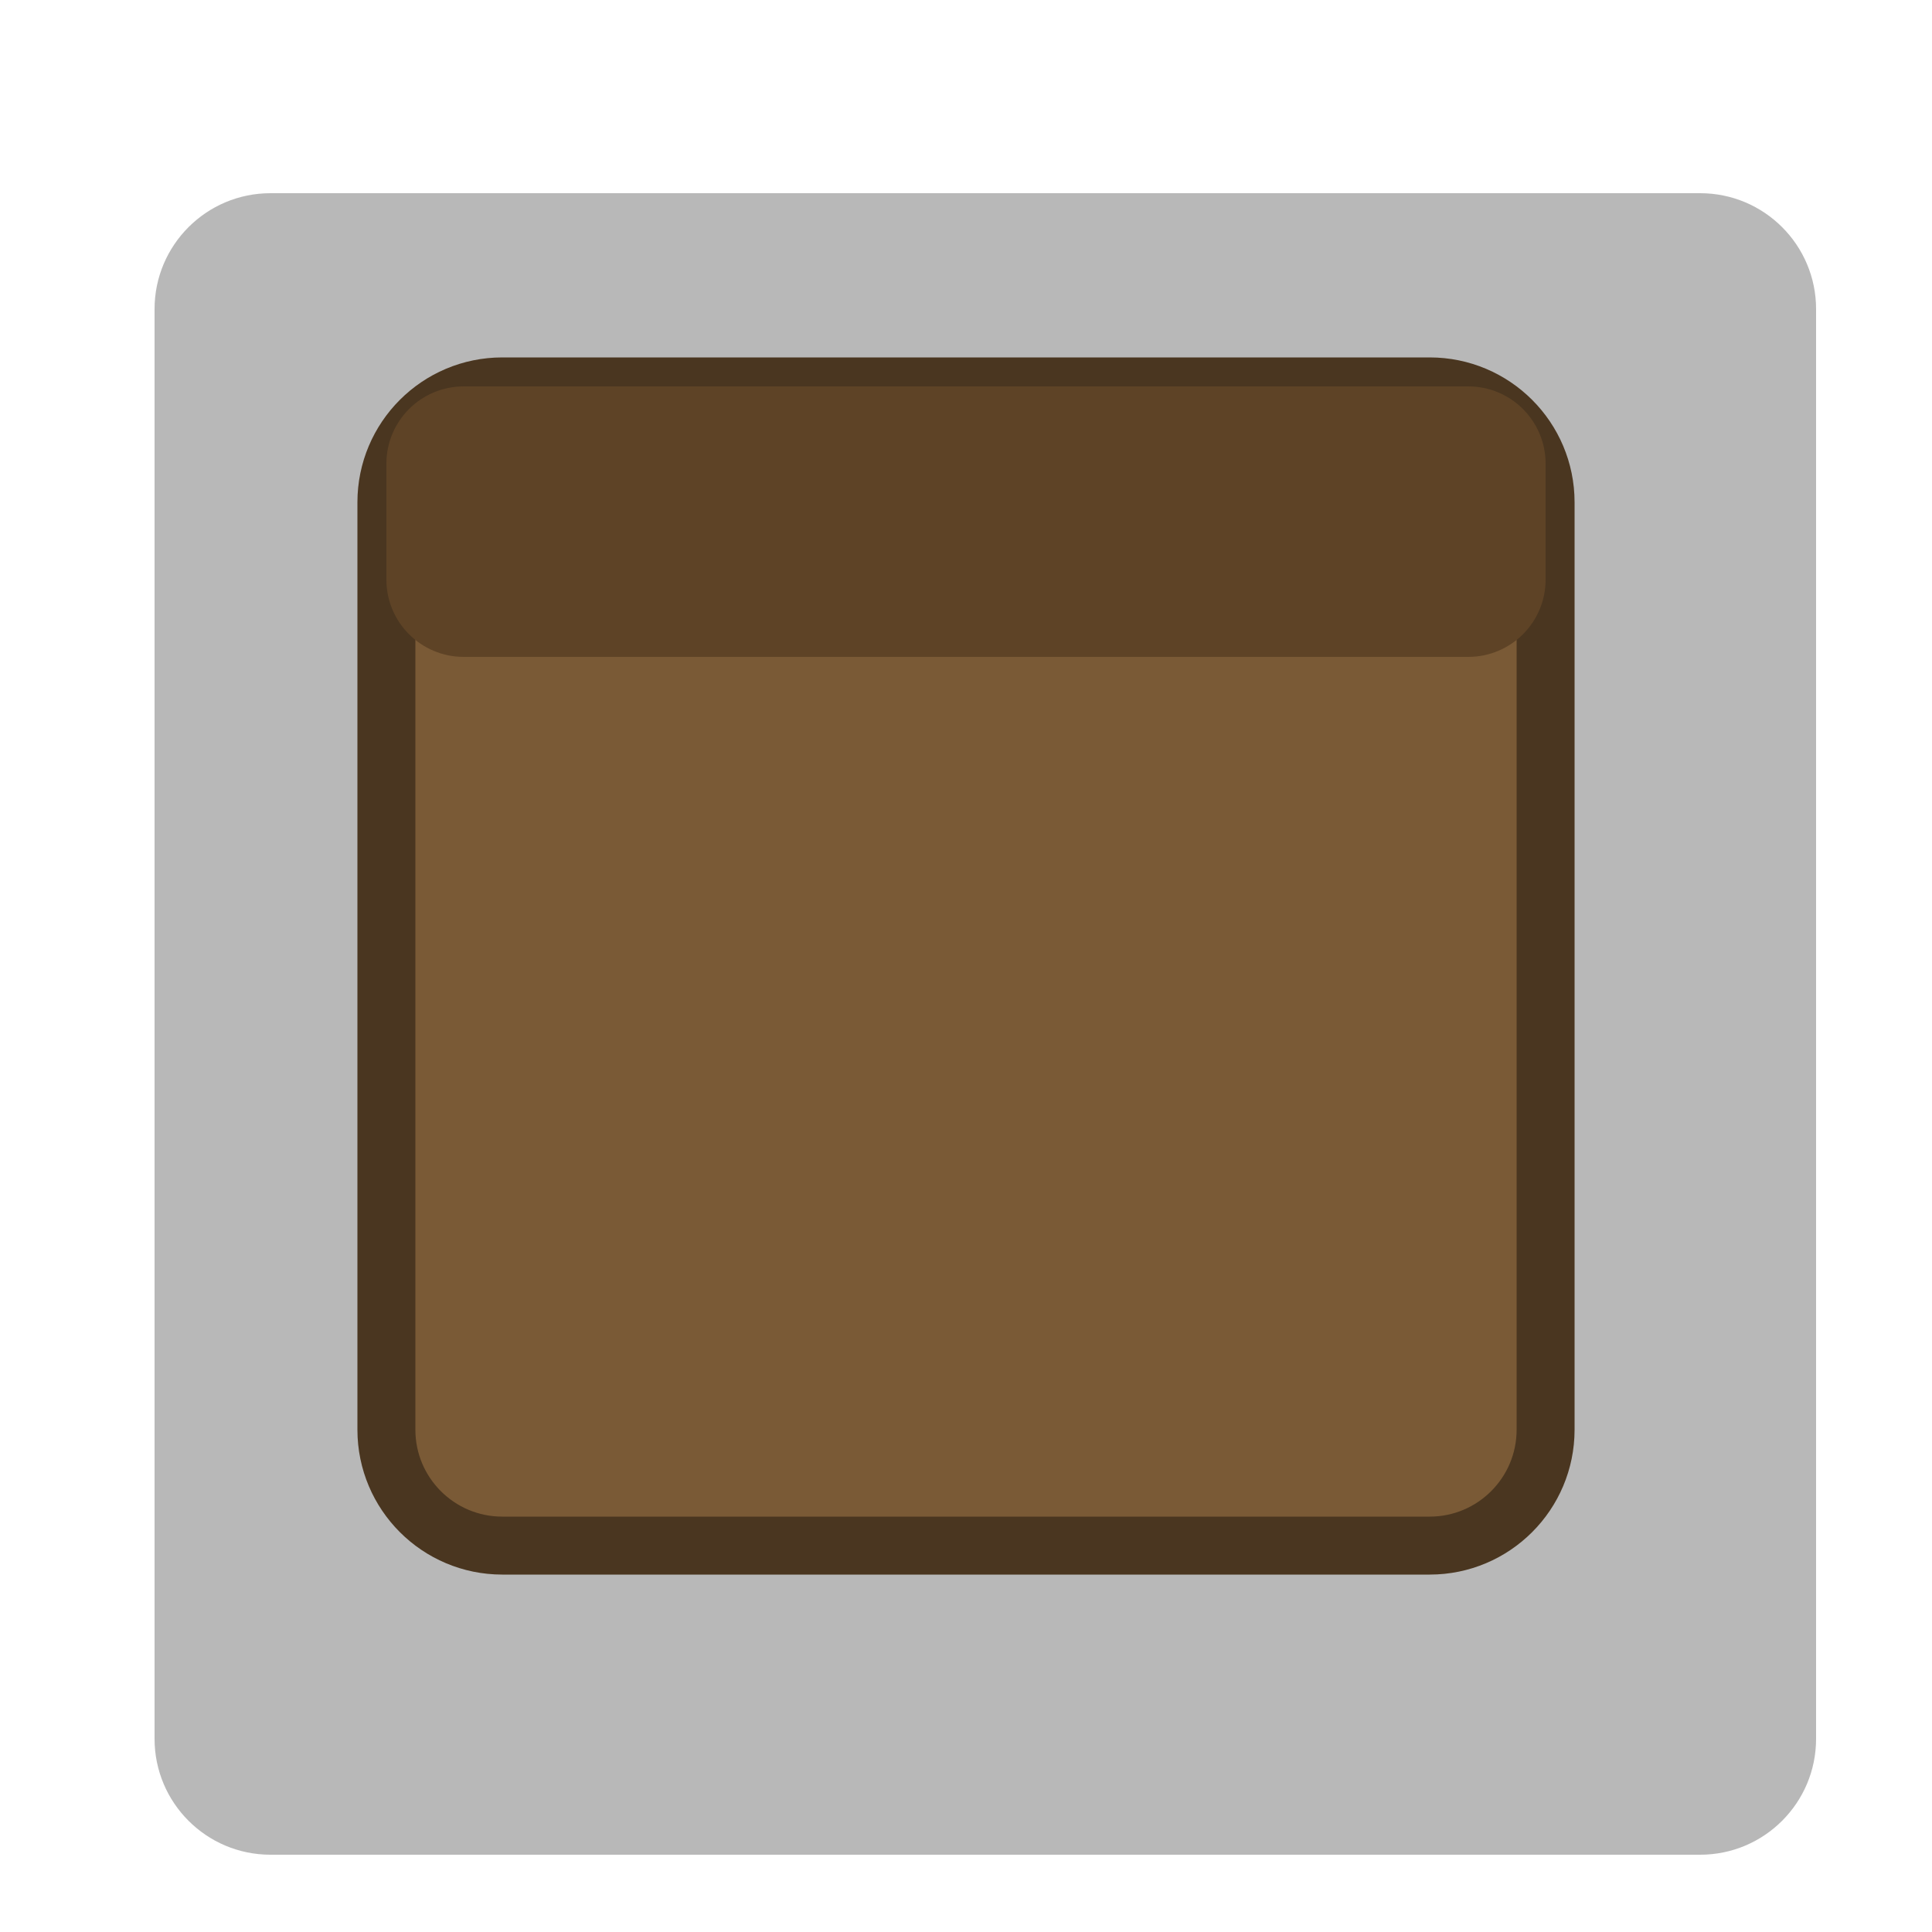
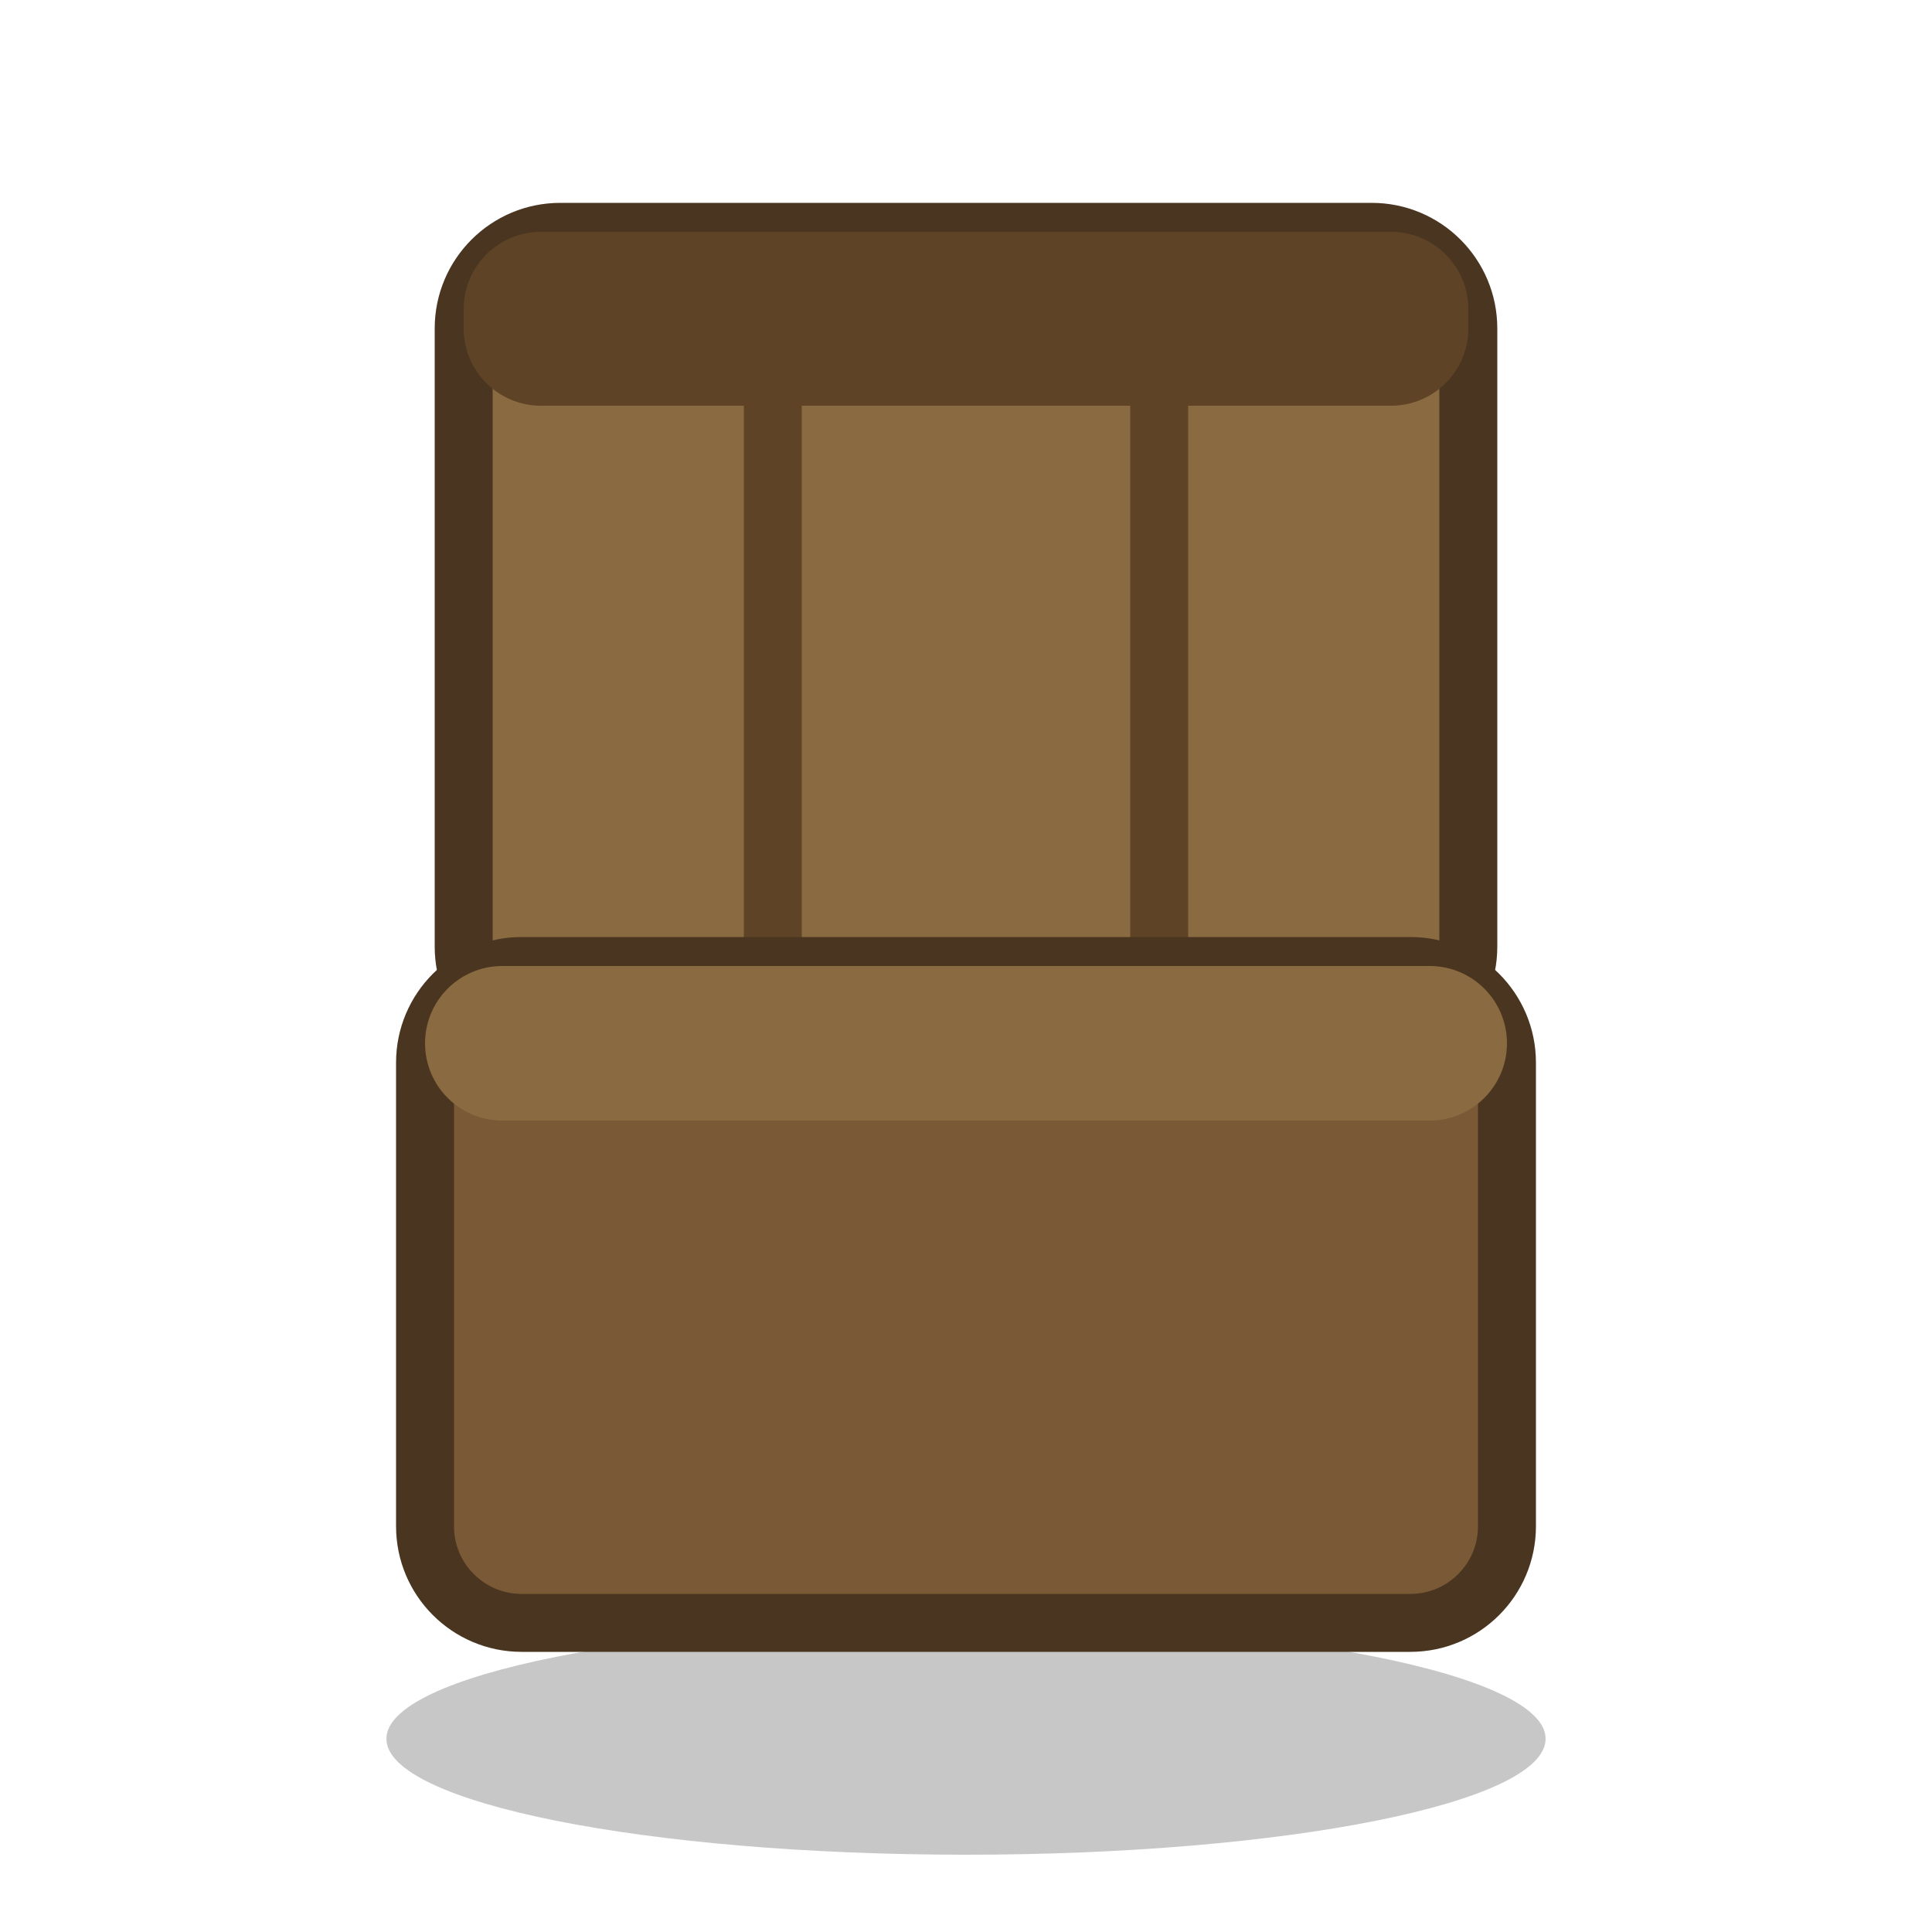
<svg xmlns="http://www.w3.org/2000/svg" viewBox="0 0 100 100">
-   <rect x="8" y="10" width="86" height="86" rx="6" fill="#000" fill-opacity="0.28" />
-   <rect x="20" y="20" width="60" height="60" rx="6" fill="#7a5a36" stroke="#4a3620" stroke-width="3" />
-   <rect x="20" y="20" width="60" height="14" rx="4" fill="#5e4326" />
+   <ellipse cx="50" cy="90" rx="30" ry="6" fill="#000" fill-opacity="0.22" />
+   <rect x="24" y="12" width="52" height="42" rx="5" fill="#8a6a40" stroke="#4a3620" stroke-width="3" />
+   <rect x="24" y="12" width="52" height="9" rx="4" fill="#5e4326" />
+   <g stroke="#5e4326" stroke-width="3">
+     <line x1="40" y1="20" x2="40" y2="50" />
+     <line x1="60" y1="20" x2="60" y2="50" />
+   </g>
+   <rect x="22" y="50" width="56" height="34" rx="5" fill="#7a5a36" stroke="#4a3620" stroke-width="3" />
+   <rect x="22" y="50" width="56" height="8" rx="4" fill="#8a6a40" />
</svg>
